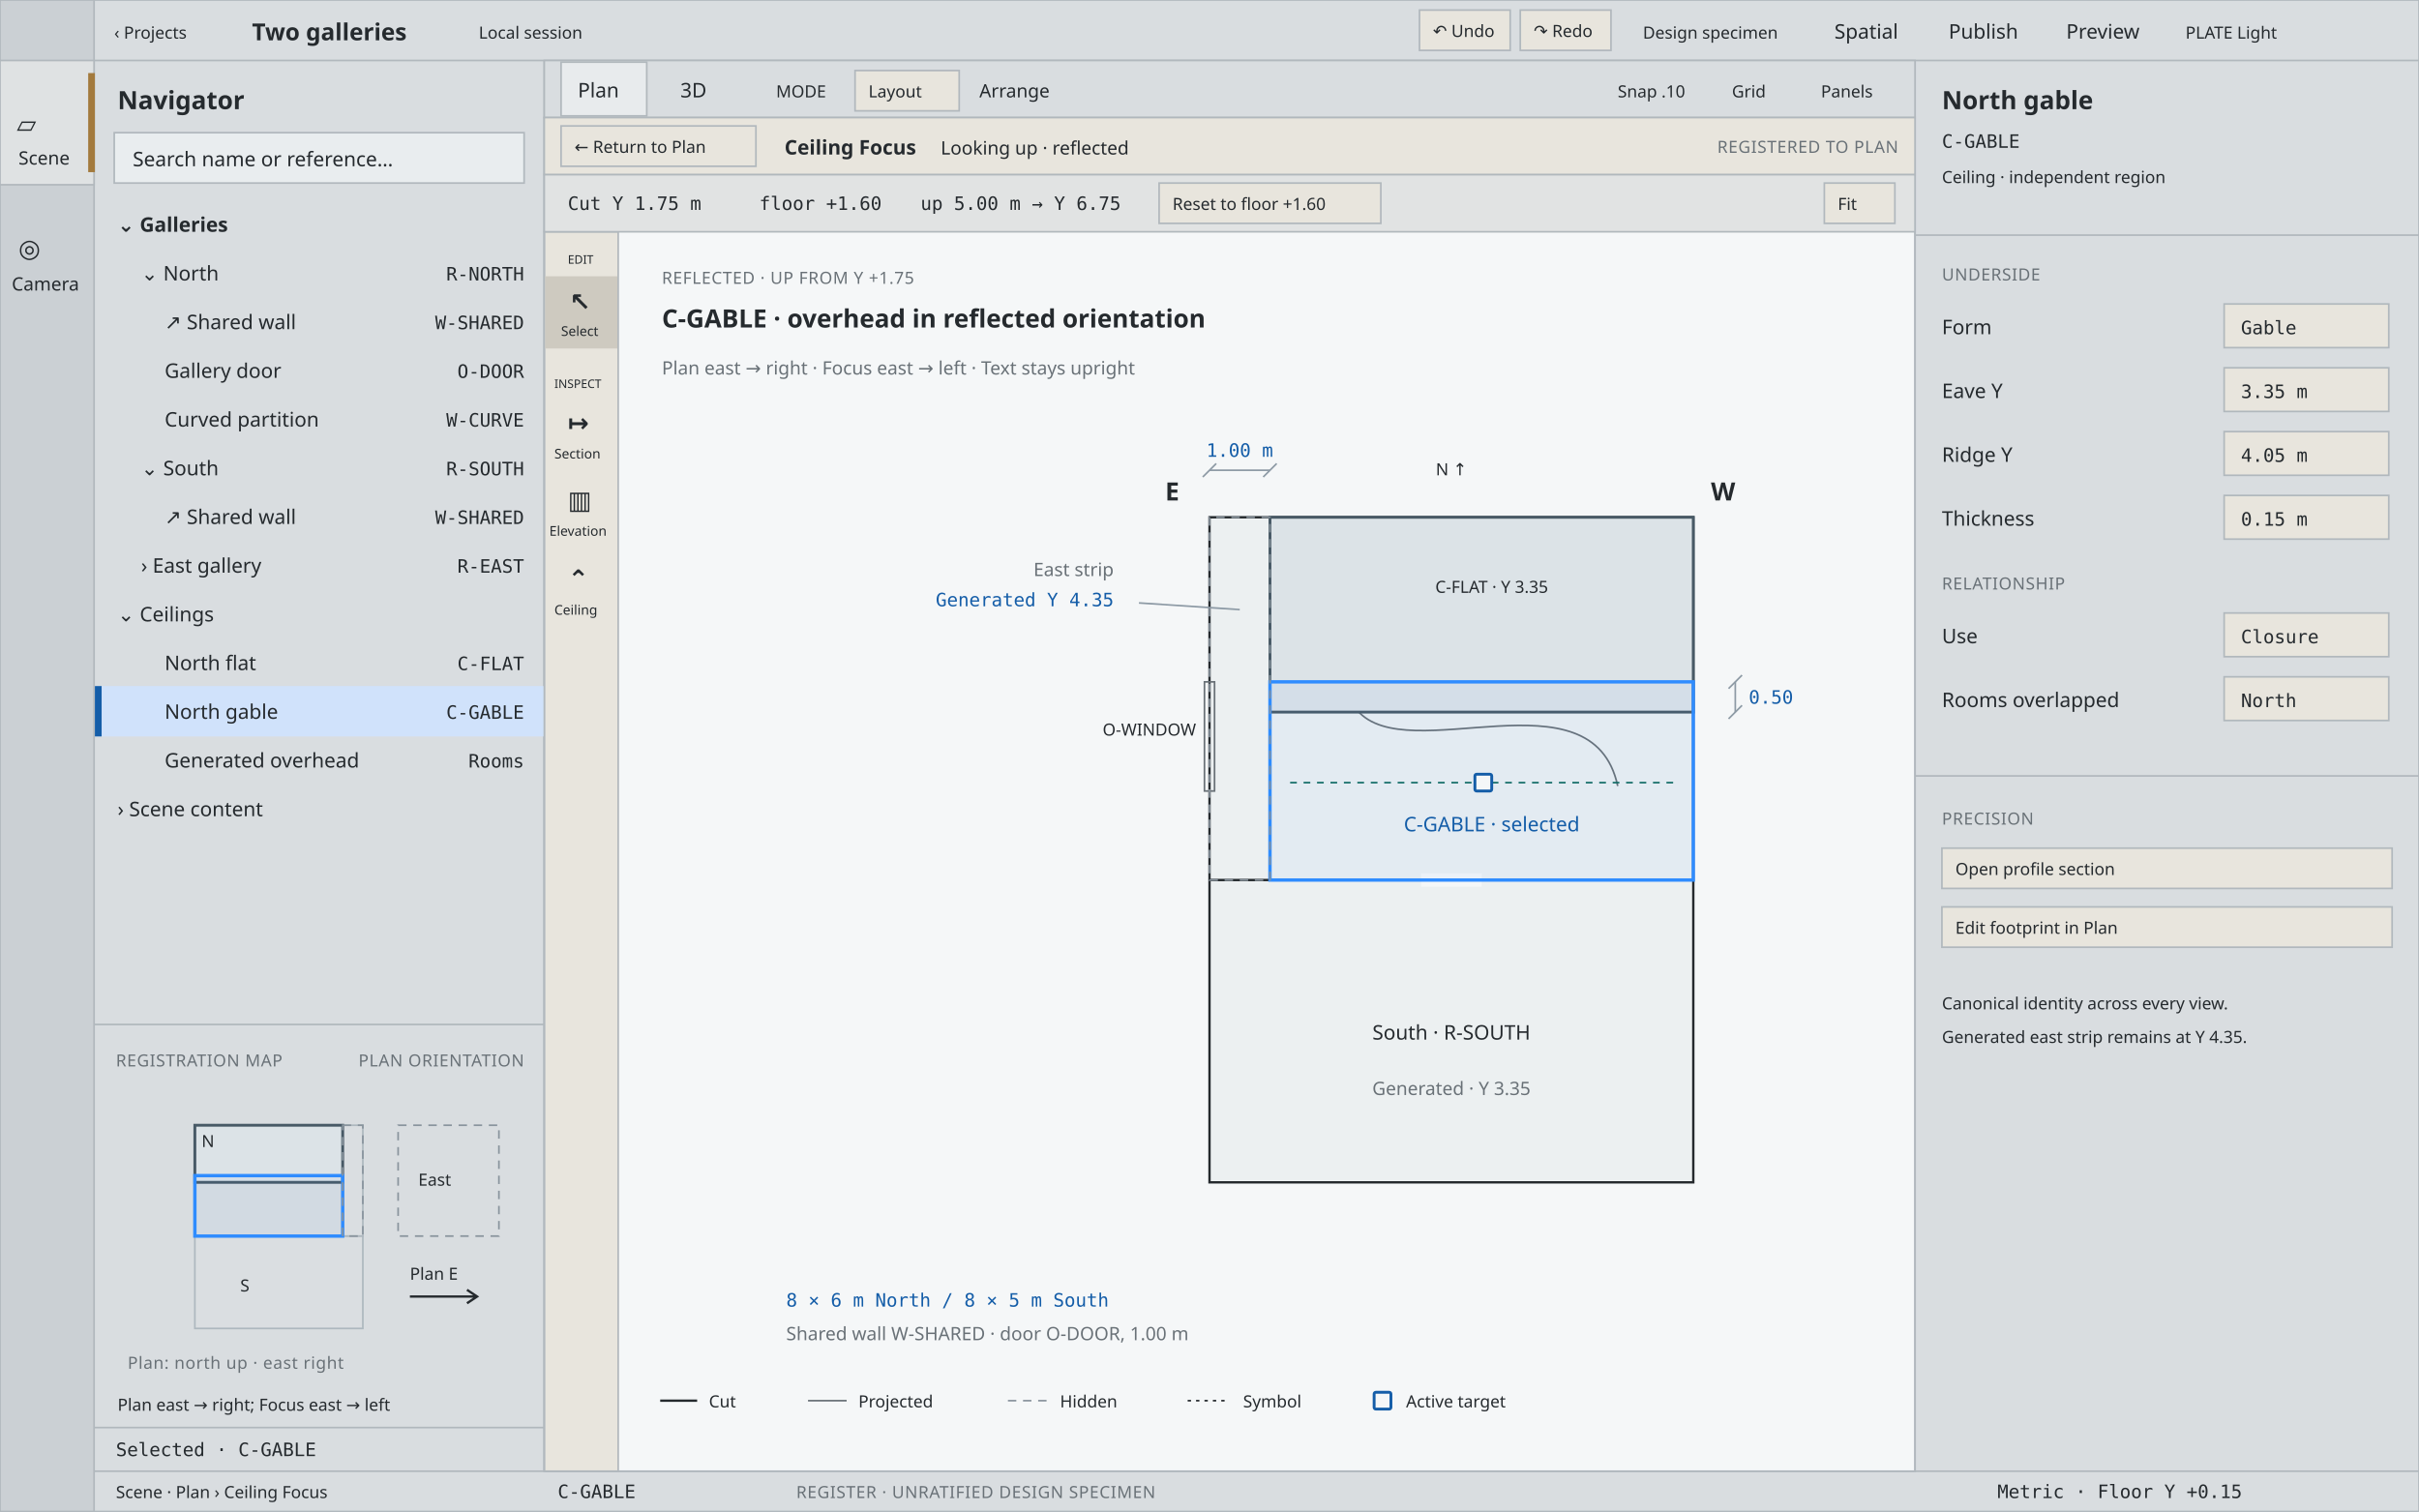
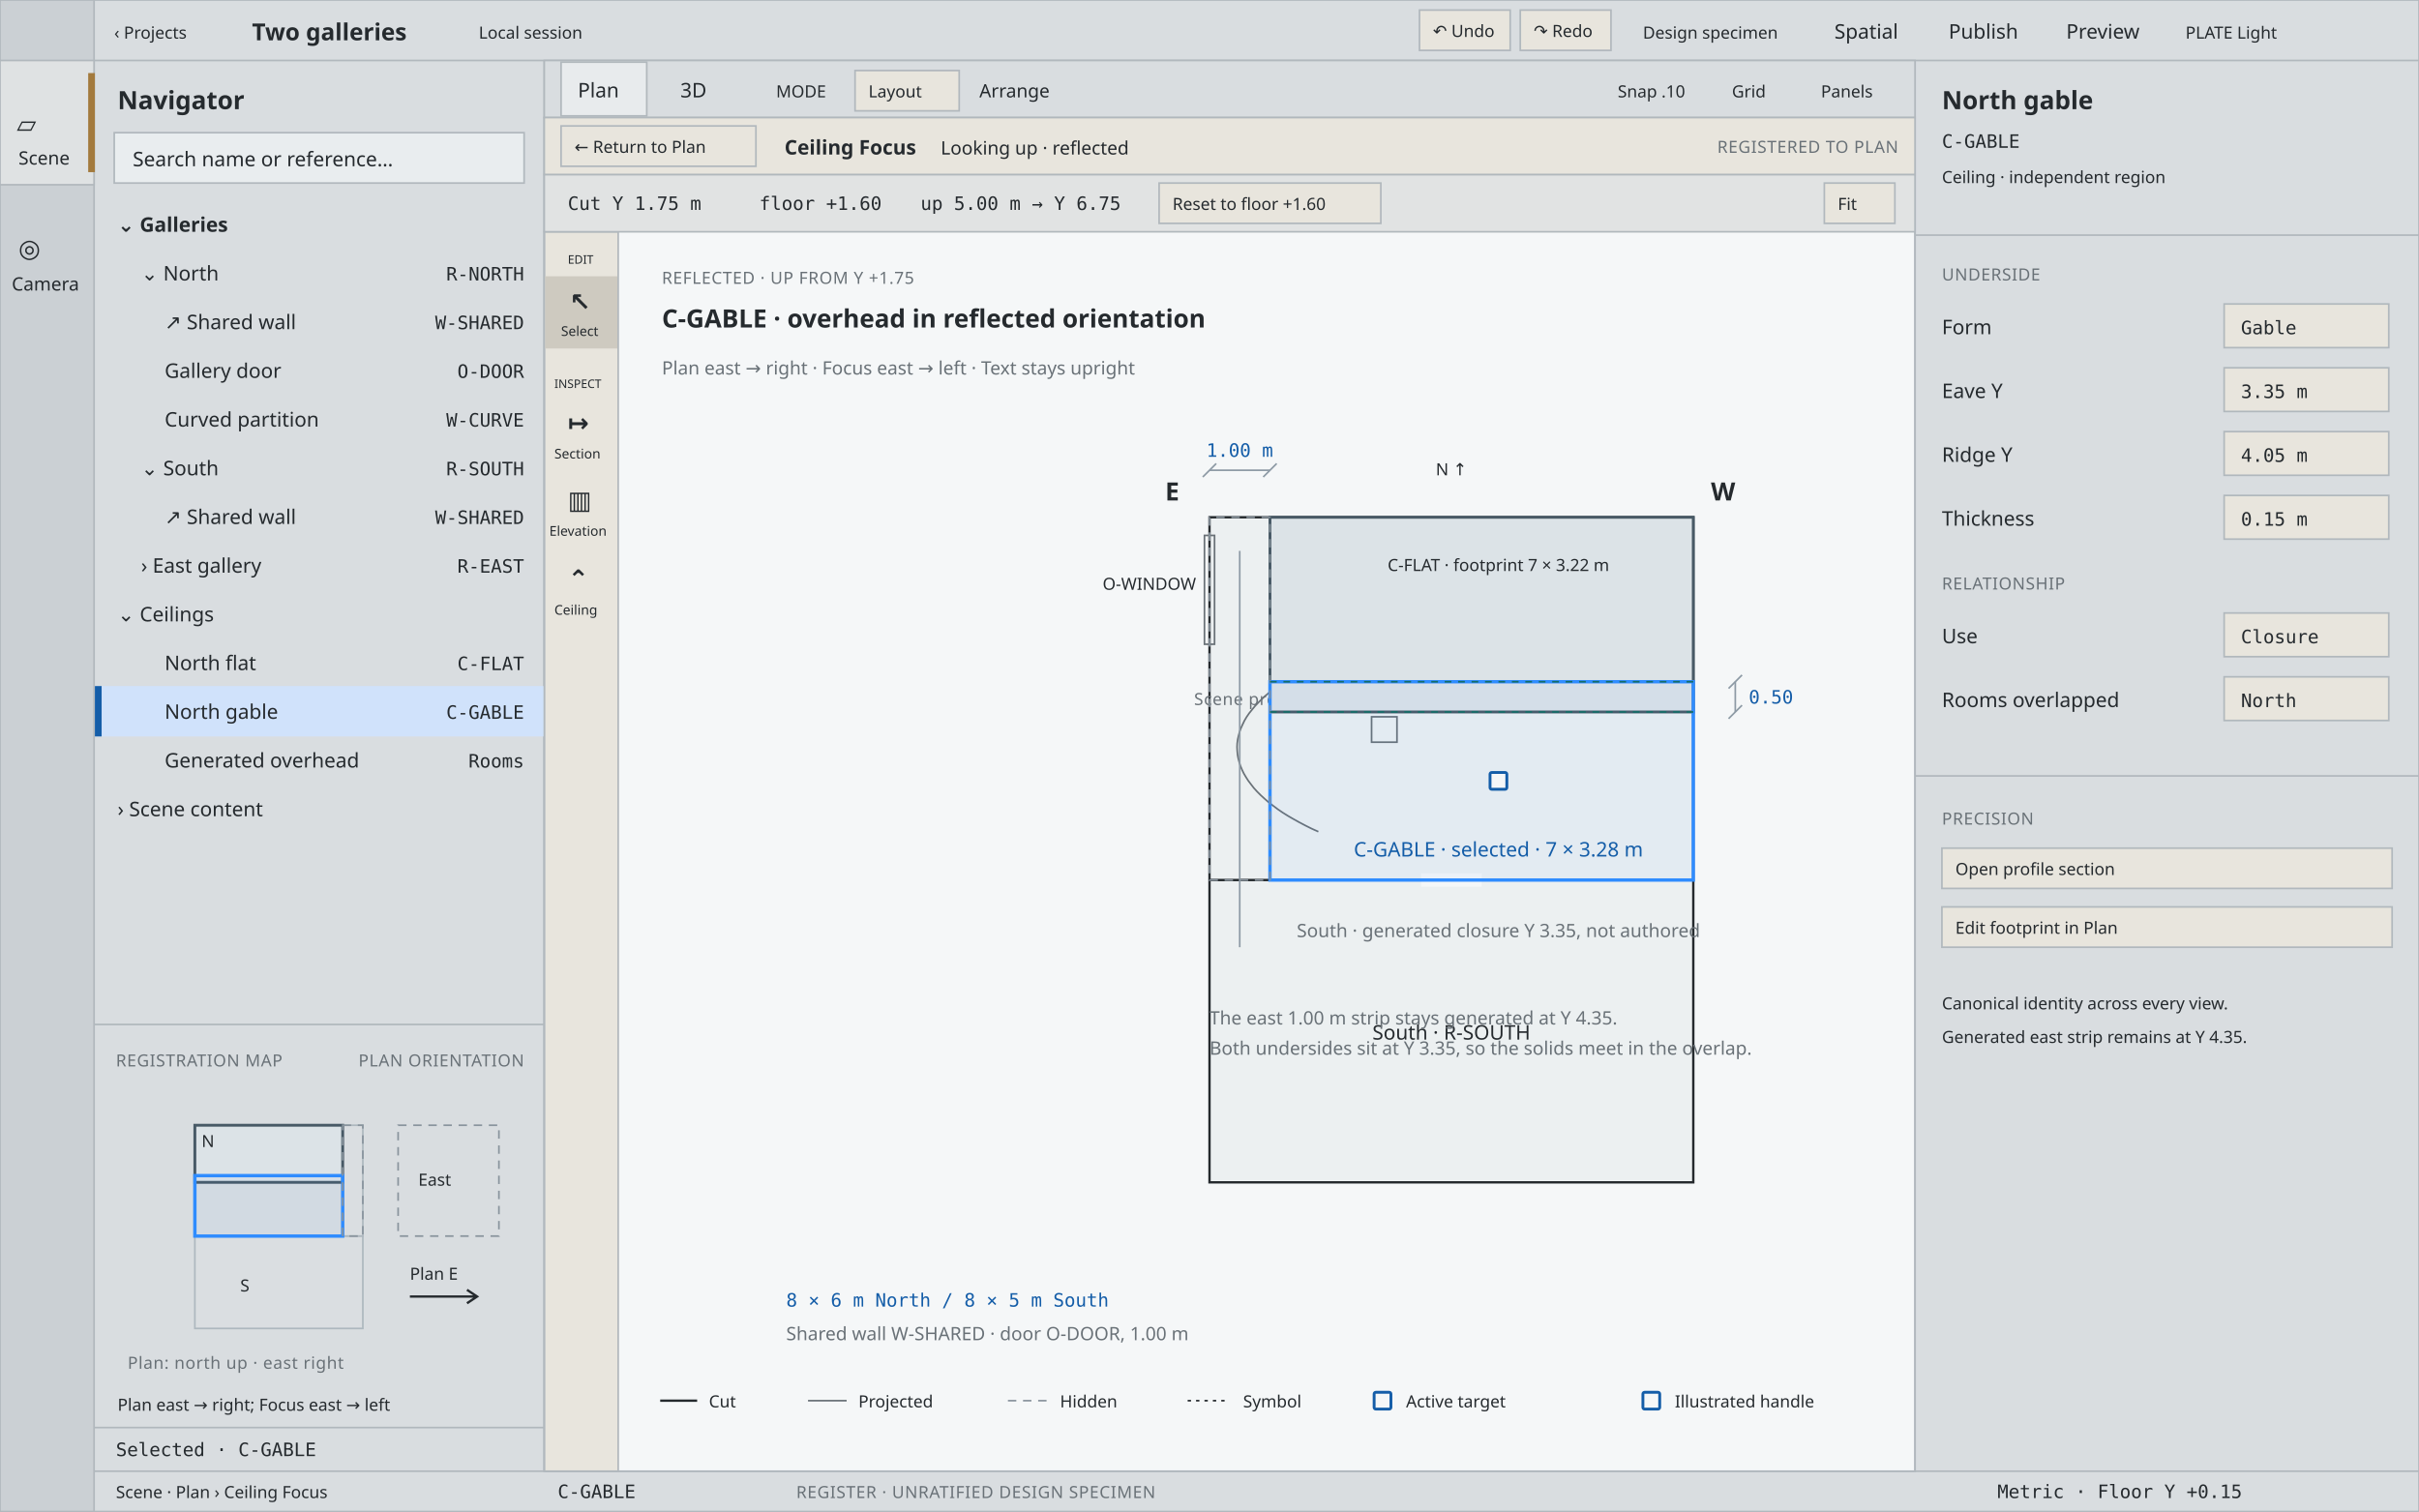
<svg xmlns="http://www.w3.org/2000/svg" width="1440" height="900" viewBox="0 0 1440 900" role="img" aria-label="REGISTER unratified P26 focus design, 1440 by 900">
  <rect x="0" y="0" width="1440" height="900" fill="#D9DDE0" stroke="#b1b8bd" />
  <rect x="0" y="0" width="56" height="900" fill="#CBD0D4" stroke="#b1b8bd" />
  <rect x="324" y="70" width="816" height="806" fill="#F5F7F8" stroke="#b1b8bd" />
  <rect x="324" y="138" width="44" height="738" fill="#E8E5DD" stroke="#b1b8bd" />
  <path d="M56 36L1440 36" stroke="#b1b8bd" />
  <path d="M56 876L1440 876" stroke="#b1b8bd" />
  <path d="M324 36L324 876" stroke="#b1b8bd" />
  <path d="M1140 36L1140 876" stroke="#b1b8bd" />
  <rect x="0" y="36" width="56" height="74" fill="#dfe2e3" stroke="#b1b8bd" />
  <rect x="53" y="44" width="3" height="58" fill="#A37A3D" stroke="#A37A3D" />
  <text class="shell heading" x="10" y="79">▱</text>
  <text class="shell mode" x="11" y="98">Scene</text>
  <text class="shell heading" x="11" y="153">◎</text>
  <text class="shell mode" x="7" y="173">Camera</text>
  <text class="shell utility" x="68" y="23">‹ Projects</text>
  <text class="shell identity" x="150" y="24">Two galleries</text>
  <text class="shell utility" x="285" y="23">Local session</text>
  <rect x="845" y="6" width="54" height="24" fill="#E8E5DD" stroke="#b1b8bd" />
  <text class="shell utility" x="853" y="22">↶ Undo</text>
  <rect x="905" y="6" width="54" height="24" fill="#E8E5DD" stroke="#b1b8bd" />
  <text class="shell utility" x="913" y="22">↷ Redo</text>
  <text class="shell utility" x="978" y="23">Design specimen</text>
  <text class="shell ui" x="1092" y="23">Spatial</text>
  <text class="shell ui" x="1160" y="23">Publish</text>
  <text class="shell ui" x="1230" y="23">Preview</text>
  <text class="shell utility" x="1301" y="23">PLATE Light</text>
  <rect x="324" y="36" width="816" height="34" fill="#D9DDE0" stroke="#b1b8bd" />
  <rect x="334" y="37" width="51" height="32" fill="#e8ebed" stroke="#b1b8bd" />
  <text class="shell ui" x="344" y="58">Plan</text>
  <text class="shell ui" x="405" y="58">3D</text>
  <text class="shell utility" x="462" y="58">MODE</text>
  <rect x="509" y="42" width="62" height="24" fill="#E8E5DD" stroke="#b1b8bd" />
  <text class="shell utility" x="517" y="58">Layout</text>
  <text class="shell mode" x="583" y="58">Arrange</text>
  <text class="shell utility" x="963" y="58">Snap .10</text>
  <text class="shell utility" x="1031" y="58">Grid</text>
  <text class="shell utility" x="1084" y="58">Panels</text>
  <rect x="324" y="70" width="816" height="34" fill="#E8E5DD" stroke="#b1b8bd" />
  <rect x="334" y="75" width="116" height="24" fill="#E8E5DD" stroke="#b1b8bd" />
  <text class="shell utility" x="342" y="91">← Return to Plan</text>
  <text class="shell strong" x="467" y="92">Ceiling Focus</text>
  <text class="shell mode" x="560" y="92">Looking up · reflected</text>
  <text class="shell meta" x="1130" y="91" text-anchor="end">REGISTERED TO PLAN</text>
  <rect x="324" y="104" width="816" height="34" fill="#e1e3e3" stroke="#b1b8bd" />
  <text class="shell mono" x="338" y="125">Cut Y  1.75 m</text>
  <text class="shell mono" x="452" y="125">floor +1.60</text>
  <text class="shell mono" x="548" y="125">up 5.00 m → Y 6.75</text>
  <rect x="690" y="109" width="132" height="24" fill="#E8E5DD" stroke="#b1b8bd" />
  <text class="shell utility" x="698" y="125">Reset to floor +1.60</text>
  <rect x="1086" y="109" width="42" height="24" fill="#E8E5DD" stroke="#b1b8bd" />
  <text class="shell utility" x="1094" y="125">Fit</text>
  <text class="shell tray-group" x="338" y="157">EDIT</text>
  <rect x="325" y="165" width="42" height="42" fill="#cecac0" stroke="#cecac0" />
  <text class="shell heading" x="339" y="185">↖</text>
  <text class="shell tray-tool" x="334" y="200">Select</text>
  <text class="shell tray-group" x="330" y="231">INSPECT</text>
  <text class="shell heading" x="338" y="257">↦</text>
  <text class="shell tray-tool" x="330" y="273">Section</text>
  <text class="shell heading" x="338" y="303">▥</text>
  <text class="shell tray-tool" x="327" y="319">Elevation</text>
  <text class="shell heading" x="338" y="350">⌃</text>
  <text class="shell tray-tool" x="330" y="366">Ceiling</text>
  <text class="shell heading" x="70" y="65">Navigator</text>
  <rect x="68" y="79" width="244" height="30" fill="#e9edef" stroke="#b1b8bd" />
  <text class="shell ui" x="79" y="99">Search name or reference…</text>
  <text class="shell strong" x="70" y="138">⌄ Galleries</text>
  <text class="shell ui" x="84" y="167">⌄ North</text>
  <text class="shell navmono" x="312" y="167" text-anchor="end">R-NORTH</text>
  <text class="shell ui" x="98" y="196">↗ Shared wall</text>
  <text class="shell navmono" x="312" y="196" text-anchor="end">W-SHARED</text>
  <text class="shell ui" x="98" y="225">Gallery door</text>
  <text class="shell navmono" x="312" y="225" text-anchor="end">O-DOOR</text>
  <text class="shell ui" x="98" y="254">Curved partition</text>
  <text class="shell navmono" x="312" y="254" text-anchor="end">W-CURVE</text>
  <text class="shell ui" x="84" y="283">⌄ South</text>
  <text class="shell navmono" x="312" y="283" text-anchor="end">R-SOUTH</text>
  <text class="shell ui" x="98" y="312">↗ Shared wall</text>
  <text class="shell navmono" x="312" y="312" text-anchor="end">W-SHARED</text>
  <text class="shell ui" x="84" y="341">› East gallery</text>
  <text class="shell navmono" x="312" y="341" text-anchor="end">R-EAST</text>
  <text class="shell ui" x="70" y="370">⌄ Ceilings</text>
  <text class="shell ui" x="98" y="399">North flat</text>
  <text class="shell navmono" x="312" y="399" text-anchor="end">C-FLAT</text>
  <rect x="57" y="409" width="266" height="29" fill="#d0e2fb" stroke="#d0e2fb" />
  <rect x="57" y="409" width="3" height="29" fill="#145DA8" stroke="#145DA8" />
  <text class="shell ui" x="98" y="428">North gable</text>
  <text class="shell navmono" x="312" y="428" text-anchor="end">C-GABLE</text>
  <text class="shell ui" x="98" y="457">Generated overhead</text>
  <text class="shell navmono" x="312" y="457" text-anchor="end">Rooms</text>
  <text class="shell ui" x="70" y="486">› Scene content</text>
  <path d="M56 610L324 610" stroke="#b1b8bd" />
  <text class="shell meta" x="69" y="635">REGISTRATION MAP</text>
  <text class="shell meta" x="312" y="635" text-anchor="end">PLAN ORIENTATION</text>
  <svg x="68" y="650" width="242" height="170" viewBox="0 0 242 170" role="img" aria-label="Registration map · Plan orientation">
-     <style>text{font:12px 'Trebuchet MS',sans-serif;fill:#252A2E}.meta{font-size:10px;fill:#697177;letter-spacing:.035em}.title{font-size:15px;font-weight:bold}.measure{font:11px 'Andale Mono',monospace;fill:#145DA8}.small{font-size:10px}.note{fill:#697177;font-size:11px}.blueText{fill:#145DA8}.badText{fill:#9B3149}.guideText{fill:#146D68}.cut{fill:#c4cacd;stroke:#252A2E;stroke-width:2}.edge{fill:none;stroke:#252A2E;stroke-width:1.4}.projected{fill:none;stroke:#697177;stroke-width:1}.far{fill:none;stroke:#adb7be;stroke-width:1}.hidden{fill:none;stroke:#89949d;stroke-width:1;stroke-dasharray:5 4}.selected{fill:none;stroke:#2F8CFF;stroke-width:2.5}.selectedFill{fill:#2f8cff0c;stroke:#2F8CFF;stroke-width:2}.guide{fill:none;stroke:#146D68;stroke-width:1;stroke-dasharray:4 4}.dimension{fill:none;stroke:#8d9aa5;stroke-width:1}.handle{fill:#F5F7F8;stroke:#145DA8;stroke-width:1.7;rx:1}.bad{fill:#9b314912;stroke:#9B3149;stroke-width:1.8;stroke-dasharray:6 4}.paper{fill:#F5F7F8;stroke:none}.cutContext{fill:#d9dfe4;stroke:#65717b;stroke-width:1}.wash{fill:#dbe1e555;stroke:#aeb8bf;stroke-width:1}.volume{fill:#146d680a;stroke:#146D68;stroke-width:1;stroke-dasharray:5 4}.grip{cursor:pointer}.grip:focus{outline:none}.grip:focus .handle{stroke:#252A2E;stroke-width:3}.ceiling{fill:#dce3e7;stroke:#485a66;stroke-width:1.7}.symbol{fill:none;stroke:#252A2E;stroke-width:1;stroke-dasharray:2 3}</style>
+     <style>text{font:12px 'Trebuchet MS',sans-serif;fill:#252A2E}.meta{font-size:10px;fill:#697177;letter-spacing:.035em}.title{font-size:15px;font-weight:bold}.measure{font:11px 'Andale Mono',monospace;fill:#145DA8}.small{font-size:10px}.note{fill:#697177;font-size:11px}.blueText{fill:#145DA8}.badText{fill:#9B3149}.guideText{fill:#146D68}.cut{fill:#c4cacd;stroke:#252A2E;stroke-width:2}.edge{fill:none;stroke:#252A2E;stroke-width:1.4}.projected{fill:none;stroke:#697177;stroke-width:1}.far{fill:none;stroke:#adb7be;stroke-width:1}.hidden{fill:none;stroke:#89949d;stroke-width:1;stroke-dasharray:5 4}.selected{fill:none;stroke:#2F8CFF;stroke-width:2.5}.selectedFill{fill:#2f8cff0c;stroke:#2F8CFF;stroke-width:2}.guide{fill:none;stroke:#146D68;stroke-width:1;stroke-dasharray:4 4}.dimension{fill:none;stroke:#8d9aa5;stroke-width:1}.handle{fill:#F5F7F8;stroke:#145DA8;stroke-width:1.7;rx:1}.bad{fill:#9b314912;stroke:#9B3149;stroke-width:1.8;stroke-dasharray:6 4}.paper{fill:#F5F7F8;stroke:none}.cutContext{fill:#d9dfe4;stroke:#65717b;stroke-width:1}.wash{fill:#dbe1e555;stroke:#aeb8bf;stroke-width:1}.volume{fill:#146d680a;stroke:#146D68;stroke-width:1;stroke-dasharray:5 4}.grip{cursor:pointer}.grip:focus{outline:none}.grip:focus .handle{stroke:#252A2E;stroke-width:3}.grip.illust .handle{fill:#dce3e7;stroke:#697177;stroke-dasharray:2.5 2}.grip.illust:focus .handle{fill:#F5F7F8;stroke:#252A2E}.ceiling{fill:#dce3e7;stroke:#485a66;stroke-width:1.7}.symbol{fill:none;stroke:#252A2E;stroke-width:1;stroke-dasharray:2 3}</style>
    <rect x="48" y="20" width="100" height="66" class="wash" />
    <rect x="48" y="86" width="100" height="55" class="wash" />
    <rect x="169" y="20" width="60" height="66" class="hidden" />
    <text x="75" y="53" class="small" text-anchor="start">N</text>
    <text x="75" y="119" class="small" text-anchor="start">S</text>
    <text x="181" y="56" class="small" text-anchor="start">East</text>
    <rect x="48" y="20" width="88" height="34" class="ceiling" />
    <rect x="48" y="50" width="88" height="36" class="selectedFill" />
    <rect x="136" y="20" width="12" height="66" class="hidden" />
    <path d="M176 122h40m-6-4 6 4-6 4" class="edge" />
    <text x="176" y="112" class="small" text-anchor="start">Plan E</text>
    <text x="52" y="33" class="small" text-anchor="start">N</text>
    <text x="8" y="165" class="meta" text-anchor="start">Plan: north up · east right</text>
  </svg>
  <text class="shell utility" x="70" y="840">Plan east → right; Focus east → left</text>
  <path d="M56 850L324 850" stroke="#b1b8bd" />
  <text class="shell mono" x="69" y="867">Selected · C-GABLE</text>
  <svg x="368" y="138" width="772" height="738" viewBox="0 0 772 738" role="img" aria-label="Spatial design drawing">
-     <style>text{font:12px 'Trebuchet MS',sans-serif;fill:#252A2E}.meta{font-size:10px;fill:#697177;letter-spacing:.035em}.title{font-size:15px;font-weight:bold}.measure{font:11px 'Andale Mono',monospace;fill:#145DA8}.small{font-size:10px}.note{fill:#697177;font-size:11px}.blueText{fill:#145DA8}.badText{fill:#9B3149}.guideText{fill:#146D68}.cut{fill:#c4cacd;stroke:#252A2E;stroke-width:2}.edge{fill:none;stroke:#252A2E;stroke-width:1.4}.projected{fill:none;stroke:#697177;stroke-width:1}.far{fill:none;stroke:#adb7be;stroke-width:1}.hidden{fill:none;stroke:#89949d;stroke-width:1;stroke-dasharray:5 4}.selected{fill:none;stroke:#2F8CFF;stroke-width:2.5}.selectedFill{fill:#2f8cff0c;stroke:#2F8CFF;stroke-width:2}.guide{fill:none;stroke:#146D68;stroke-width:1;stroke-dasharray:4 4}.dimension{fill:none;stroke:#8d9aa5;stroke-width:1}.handle{fill:#F5F7F8;stroke:#145DA8;stroke-width:1.7;rx:1}.bad{fill:#9b314912;stroke:#9B3149;stroke-width:1.8;stroke-dasharray:6 4}.paper{fill:#F5F7F8;stroke:none}.cutContext{fill:#d9dfe4;stroke:#65717b;stroke-width:1}.wash{fill:#dbe1e555;stroke:#aeb8bf;stroke-width:1}.volume{fill:#146d680a;stroke:#146D68;stroke-width:1;stroke-dasharray:5 4}.grip{cursor:pointer}.grip:focus{outline:none}.grip:focus .handle{stroke:#252A2E;stroke-width:3}.ceiling{fill:#dce3e7;stroke:#485a66;stroke-width:1.7}.symbol{fill:none;stroke:#252A2E;stroke-width:1;stroke-dasharray:2 3}</style>
+     <style>text{font:12px 'Trebuchet MS',sans-serif;fill:#252A2E}.meta{font-size:10px;fill:#697177;letter-spacing:.035em}.title{font-size:15px;font-weight:bold}.measure{font:11px 'Andale Mono',monospace;fill:#145DA8}.small{font-size:10px}.note{fill:#697177;font-size:11px}.blueText{fill:#145DA8}.badText{fill:#9B3149}.guideText{fill:#146D68}.cut{fill:#c4cacd;stroke:#252A2E;stroke-width:2}.edge{fill:none;stroke:#252A2E;stroke-width:1.4}.projected{fill:none;stroke:#697177;stroke-width:1}.far{fill:none;stroke:#adb7be;stroke-width:1}.hidden{fill:none;stroke:#89949d;stroke-width:1;stroke-dasharray:5 4}.selected{fill:none;stroke:#2F8CFF;stroke-width:2.5}.selectedFill{fill:#2f8cff0c;stroke:#2F8CFF;stroke-width:2}.guide{fill:none;stroke:#146D68;stroke-width:1;stroke-dasharray:4 4}.dimension{fill:none;stroke:#8d9aa5;stroke-width:1}.handle{fill:#F5F7F8;stroke:#145DA8;stroke-width:1.7;rx:1}.bad{fill:#9b314912;stroke:#9B3149;stroke-width:1.8;stroke-dasharray:6 4}.paper{fill:#F5F7F8;stroke:none}.cutContext{fill:#d9dfe4;stroke:#65717b;stroke-width:1}.wash{fill:#dbe1e555;stroke:#aeb8bf;stroke-width:1}.volume{fill:#146d680a;stroke:#146D68;stroke-width:1;stroke-dasharray:5 4}.grip{cursor:pointer}.grip:focus{outline:none}.grip:focus .handle{stroke:#252A2E;stroke-width:3}.grip.illust .handle{fill:#dce3e7;stroke:#697177;stroke-dasharray:2.5 2}.grip.illust:focus .handle{fill:#F5F7F8;stroke:#252A2E}.ceiling{fill:#dce3e7;stroke:#485a66;stroke-width:1.7}.symbol{fill:none;stroke:#252A2E;stroke-width:1;stroke-dasharray:2 3}</style>
    <text x="26" y="31" class="meta" text-anchor="start">REFLECTED · UP FROM Y +1.75</text>
    <text x="26" y="57" class="title" text-anchor="start">C-GABLE · overhead in reflected orientation</text>
    <text x="26" y="85" class="note" text-anchor="start">Plan east → right     ·     Focus east → left     ·     Text stays upright</text>
    <g transform="translate(740,0) scale(-1,1)">
      <rect x="100" y="170" width="288" height="216" class="wash" />
      <rect x="100" y="386" width="288" height="180" class="wash" />
      <path d="M100 386V170H388V566H100Z" class="edge" />
      <line x1="100" y1="386" x2="226" y2="386" class="edge" />
      <line x1="262" y1="386" x2="388" y2="386" class="edge" />
      <rect x="226" y="382" width="36" height="8" class="paper" />
      <text transform="translate(488,0) scale(-1,1)" x="244" y="240" class="" text-anchor="middle">North · R-NORTH</text>
      <text transform="translate(488,0) scale(-1,1)" x="244" y="481" class="" text-anchor="middle">South · R-SOUTH</text>
-       <path d="M145 330 C160 260 270 320 300 285" class="projected" />
-       <rect x="385" y="268" width="6" height="65" class="projected" />
-       <text transform="translate(792,0) scale(-1,1)" x="396" y="300" class="small" text-anchor="end">O-WINDOW</text>
-       <rect x="100" y="170" width="252" height="116" class="ceiling" />
-       <rect x="100" y="268" width="252" height="118" class="selectedFill" />
+       <path d="M321.4 256.4L325.5 258.2L329.4 260.1L333.1 262.0L336.7 263.9L340.0 265.8L343.3 267.8L346.3 269.8L349.2 271.9L351.9 273.9L354.4 276.0L356.7 278.1L358.9 280.3L360.9 282.4L362.7 284.6L364.4 286.7L365.9 288.9L367.2 291.1L368.3 293.4L369.3 295.6L370.1 297.8L370.7 300.1L371.2 302.3L371.5 304.6L371.6 306.8L371.5 309.0L371.3 311.3L370.9 313.5L370.3 315.8L369.6 318.0L368.7 320.2L367.6 322.5L366.3 324.7L364.9 326.9L363.3 329.0L361.6 331.2L359.6 333.4L357.5 335.5L355.2 337.6L352.8 339.7L350.2 341.7L347.4 343.8L344.5 345.8L341.3 347.8L338.0 349.7L334.6 351.6L331.0 353.5L327.2 355.4L323.2 357.2" class="projected" />
+       <text transform="translate(640,0) scale(-1,1)" x="320" y="224" class="small" text-anchor="start">W-CURVE</text>
+       <rect x="385" y="180.8" width="6" height="64.8" class="projected" />
+       <text transform="translate(792,0) scale(-1,1)" x="396" y="213.2" class="small" text-anchor="end">O-WINDOW</text>
+       <rect x="276.4" y="288.8" width="15.12" height="15.12" class="projected" />
+       <text transform="translate(590.8,0) scale(-1,1)" x="295.4" y="281.8" class="meta" text-anchor="end">Scene prop · passive</text>
+       <rect x="100" y="170" width="252" height="115.92" class="ceiling" />
+       <rect x="100" y="267.92" width="252" height="118.08" class="selectedFill" />
      <rect x="352" y="170" width="36" height="216" class="hidden" />
-       <line x1="112" y1="328" x2="340" y2="328" class="guide" />
-       <text transform="translate(440,0) scale(-1,1)" x="220" y="215" class="small" text-anchor="middle">C-FLAT · Y 3.35</text>
-       <text transform="translate(440,0) scale(-1,1)" x="220" y="357" class="blueText" text-anchor="middle">C-GABLE · selected</text>
-       <text transform="translate(488,0) scale(-1,1)" x="244" y="514" class="note" text-anchor="middle">Generated · Y 3.35</text>
+       <line x1="100" y1="285.92" x2="352" y2="285.92" class="guide" />
+       <line x1="100" y1="267.92" x2="352" y2="267.92" class="guide" />
+       <text transform="translate(432,0) scale(-1,1)" x="216" y="202" class="small" text-anchor="middle">C-FLAT · footprint 7 × 3.22 m</text>
+       <text transform="translate(432,0) scale(-1,1)" x="216" y="372" class="blueText" text-anchor="middle">C-GABLE · selected · 7 × 3.28 m</text>
+       <text transform="translate(432,0) scale(-1,1)" x="216" y="420" class="note" text-anchor="middle">South · generated closure Y 3.35, not authored</text>
      <line x1="352" y1="142" x2="388" y2="142" class="dimension" />
      <line x1="348" y1="138" x2="356" y2="146" class="dimension" />
      <line x1="384" y1="138" x2="392" y2="146" class="dimension" />
      <text transform="translate(740,0) scale(-1,1)" x="370" y="134" class="measure" text-anchor="middle">1.00 m</text>
-       <line x1="75" y1="268" x2="75" y2="286" class="dimension" />
-       <line x1="71" y1="264" x2="79" y2="272" class="dimension" />
-       <line x1="71" y1="282" x2="79" y2="290" class="dimension" />
-       <text transform="translate(134,0) scale(-1,1)" x="67" y="281" class="measure" text-anchor="start">0.50</text>
-       <text transform="translate(890,0) scale(-1,1)" x="445" y="205" class="note" text-anchor="end">East strip</text>
-       <text transform="translate(890,0) scale(-1,1)" x="445" y="223" class="measure" text-anchor="end">Generated Y 4.35</text>
-       <line x1="430" y1="221" x2="370" y2="225" class="dimension" />
+       <line x1="75" y1="267.92" x2="75" y2="285.92" class="dimension" />
+       <line x1="71" y1="263.92" x2="79" y2="271.92" class="dimension" />
+       <line x1="71" y1="281.92" x2="79" y2="289.92" class="dimension" />
+       <text transform="translate(134,0) scale(-1,1)" x="67" y="280.92" class="measure" text-anchor="start">0.50</text>
+       <line x1="370" y1="190" x2="370" y2="426" class="dimension" />
+       <text transform="translate(776,0) scale(-1,1)" x="388" y="472" class="note" text-anchor="start">The east 1.00 m strip stays generated at Y 4.35.</text>
+       <text transform="translate(776,0) scale(-1,1)" x="388" y="490" class="note" text-anchor="start">Both undersides sit at Y 3.35, so the solids meet in the overlap.</text>
      <g role="button" tabindex="0" aria-label="Edit whole underside height" data-action="ceilingLift" class="grip">
-         <rect x="220" y="323" width="10" height="10" class="handle" />
+         <rect x="211" y="321.96" width="10" height="10" class="handle" />
      </g>
      <text transform="translate(150,0) scale(-1,1)" x="75" y="160" class="title" text-anchor="end">W</text>
      <text transform="translate(812,0) scale(-1,1)" x="406" y="160" class="title" text-anchor="end">E</text>
      <text transform="translate(488,0) scale(-1,1)" x="244" y="145" class="small" text-anchor="middle">N ↑</text>
    </g>
    <text x="100" y="640" class="measure" text-anchor="start">8 × 6 m North  /  8 × 5 m South</text>
    <text x="100" y="660" class="note" text-anchor="start">Shared wall W-SHARED · door O-DOOR, 1.00 m</text>
    <line x1="25" y1="696" x2="47" y2="696" class="edge" />
    <text x="54" y="700" class="small" text-anchor="start">Cut</text>
    <line x1="113" y1="696" x2="136" y2="696" class="projected" />
    <text x="143" y="700" class="small" text-anchor="start">Projected</text>
    <line x1="232" y1="696" x2="255" y2="696" class="hidden" />
    <text x="263" y="700" class="small" text-anchor="start">Hidden</text>
    <line x1="339" y1="696" x2="363" y2="696" class="symbol" />
    <text x="372" y="700" class="small" text-anchor="start">Symbol</text>
    <rect x="450" y="691" width="10" height="10" class="handle" />
    <text x="469" y="700" class="small" text-anchor="start">Active target</text>
+     <rect x="610" y="691" width="10" height="10" class="handle illust" />
+     <text x="629" y="700" class="small" text-anchor="start">Illustrated handle</text>
  </svg>
  <text class="shell heading" x="1156" y="65">North gable</text>
  <text class="shell mono" x="1156" y="88">C-GABLE</text>
  <text class="shell utility" x="1156" y="109">Ceiling · independent region</text>
  <path d="M1140 140L1440 140" stroke="#b1b8bd" />
  <text class="shell meta" x="1156" y="167">UNDERSIDE</text>
  <text class="shell ui" x="1156" y="199">Form</text>
  <rect x="1324" y="181" width="98" height="26" fill="#E8E5DD" stroke="#b1b8bd" />
  <text class="shell mono" x="1334" y="199">Gable</text>
  <text class="shell ui" x="1156" y="237">Eave Y</text>
  <rect x="1324" y="219" width="98" height="26" fill="#E8E5DD" stroke="#b1b8bd" />
  <text class="shell mono" x="1334" y="237">3.35 m</text>
  <text class="shell ui" x="1156" y="275">Ridge Y</text>
  <rect x="1324" y="257" width="98" height="26" fill="#E8E5DD" stroke="#b1b8bd" />
  <text class="shell mono" x="1334" y="275">4.05 m</text>
  <text class="shell ui" x="1156" y="313">Thickness</text>
  <rect x="1324" y="295" width="98" height="26" fill="#E8E5DD" stroke="#b1b8bd" />
  <text class="shell mono" x="1334" y="313">0.15 m</text>
  <text class="shell meta" x="1156" y="351">RELATIONSHIP</text>
  <text class="shell ui" x="1156" y="383">Use</text>
  <rect x="1324" y="365" width="98" height="26" fill="#E8E5DD" stroke="#b1b8bd" />
  <text class="shell mono" x="1334" y="383">Closure</text>
  <text class="shell ui" x="1156" y="421">Rooms overlapped</text>
  <rect x="1324" y="403" width="98" height="26" fill="#E8E5DD" stroke="#b1b8bd" />
  <text class="shell mono" x="1334" y="421">North</text>
  <path d="M1140 462L1440 462" stroke="#b1b8bd" />
  <text class="shell meta" x="1156" y="491">PRECISION</text>
  <rect x="1156" y="505" width="268" height="24" fill="#E8E5DD" stroke="#b1b8bd" />
  <text class="shell utility" x="1164" y="521">Open profile section</text>
  <rect x="1156" y="540" width="268" height="24" fill="#E8E5DD" stroke="#b1b8bd" />
  <text class="shell utility" x="1164" y="556">Edit footprint in Plan</text>
  <text class="shell utility" x="1156" y="601">Canonical identity across every view.</text>
  <text class="shell utility" x="1156" y="621">Generated east strip remains at Y 4.35.</text>
  <text class="shell utility" x="69" y="892">Scene · Plan › Ceiling Focus</text>
  <text class="shell mono" x="332" y="892">C-GABLE</text>
  <text class="shell meta" x="474" y="892">REGISTER · UNRATIFIED DESIGN SPECIMEN</text>
  <text class="shell mono" x="1189" y="892">Metric · Floor Y +0.15</text>
  <style>text.shell{font-family:'Trebuchet MS','Lucida Grande',sans-serif;fill:#252A2E;font-size:12px}text.shell.ui{font-size:12px}text.shell.strong{font-size:12px;font-weight:bold}text.shell.heading{font-size:15px;font-weight:bold}text.shell.identity{font-size:14px;font-weight:bold}text.shell.utility,text.shell.meta{font-size:10px}text.shell.meta{fill:#697177;letter-spacing:.035em}text.shell.mode{font-size:11px}text.shell.mono{font:11px 'Andale Mono',Consolas,monospace}text.shell.navmono{font:11px 'Andale Mono',Consolas,monospace}text.shell.tray-group{font-size:7px}text.shell.tray-tool{font-size:8px}</style>
</svg>
